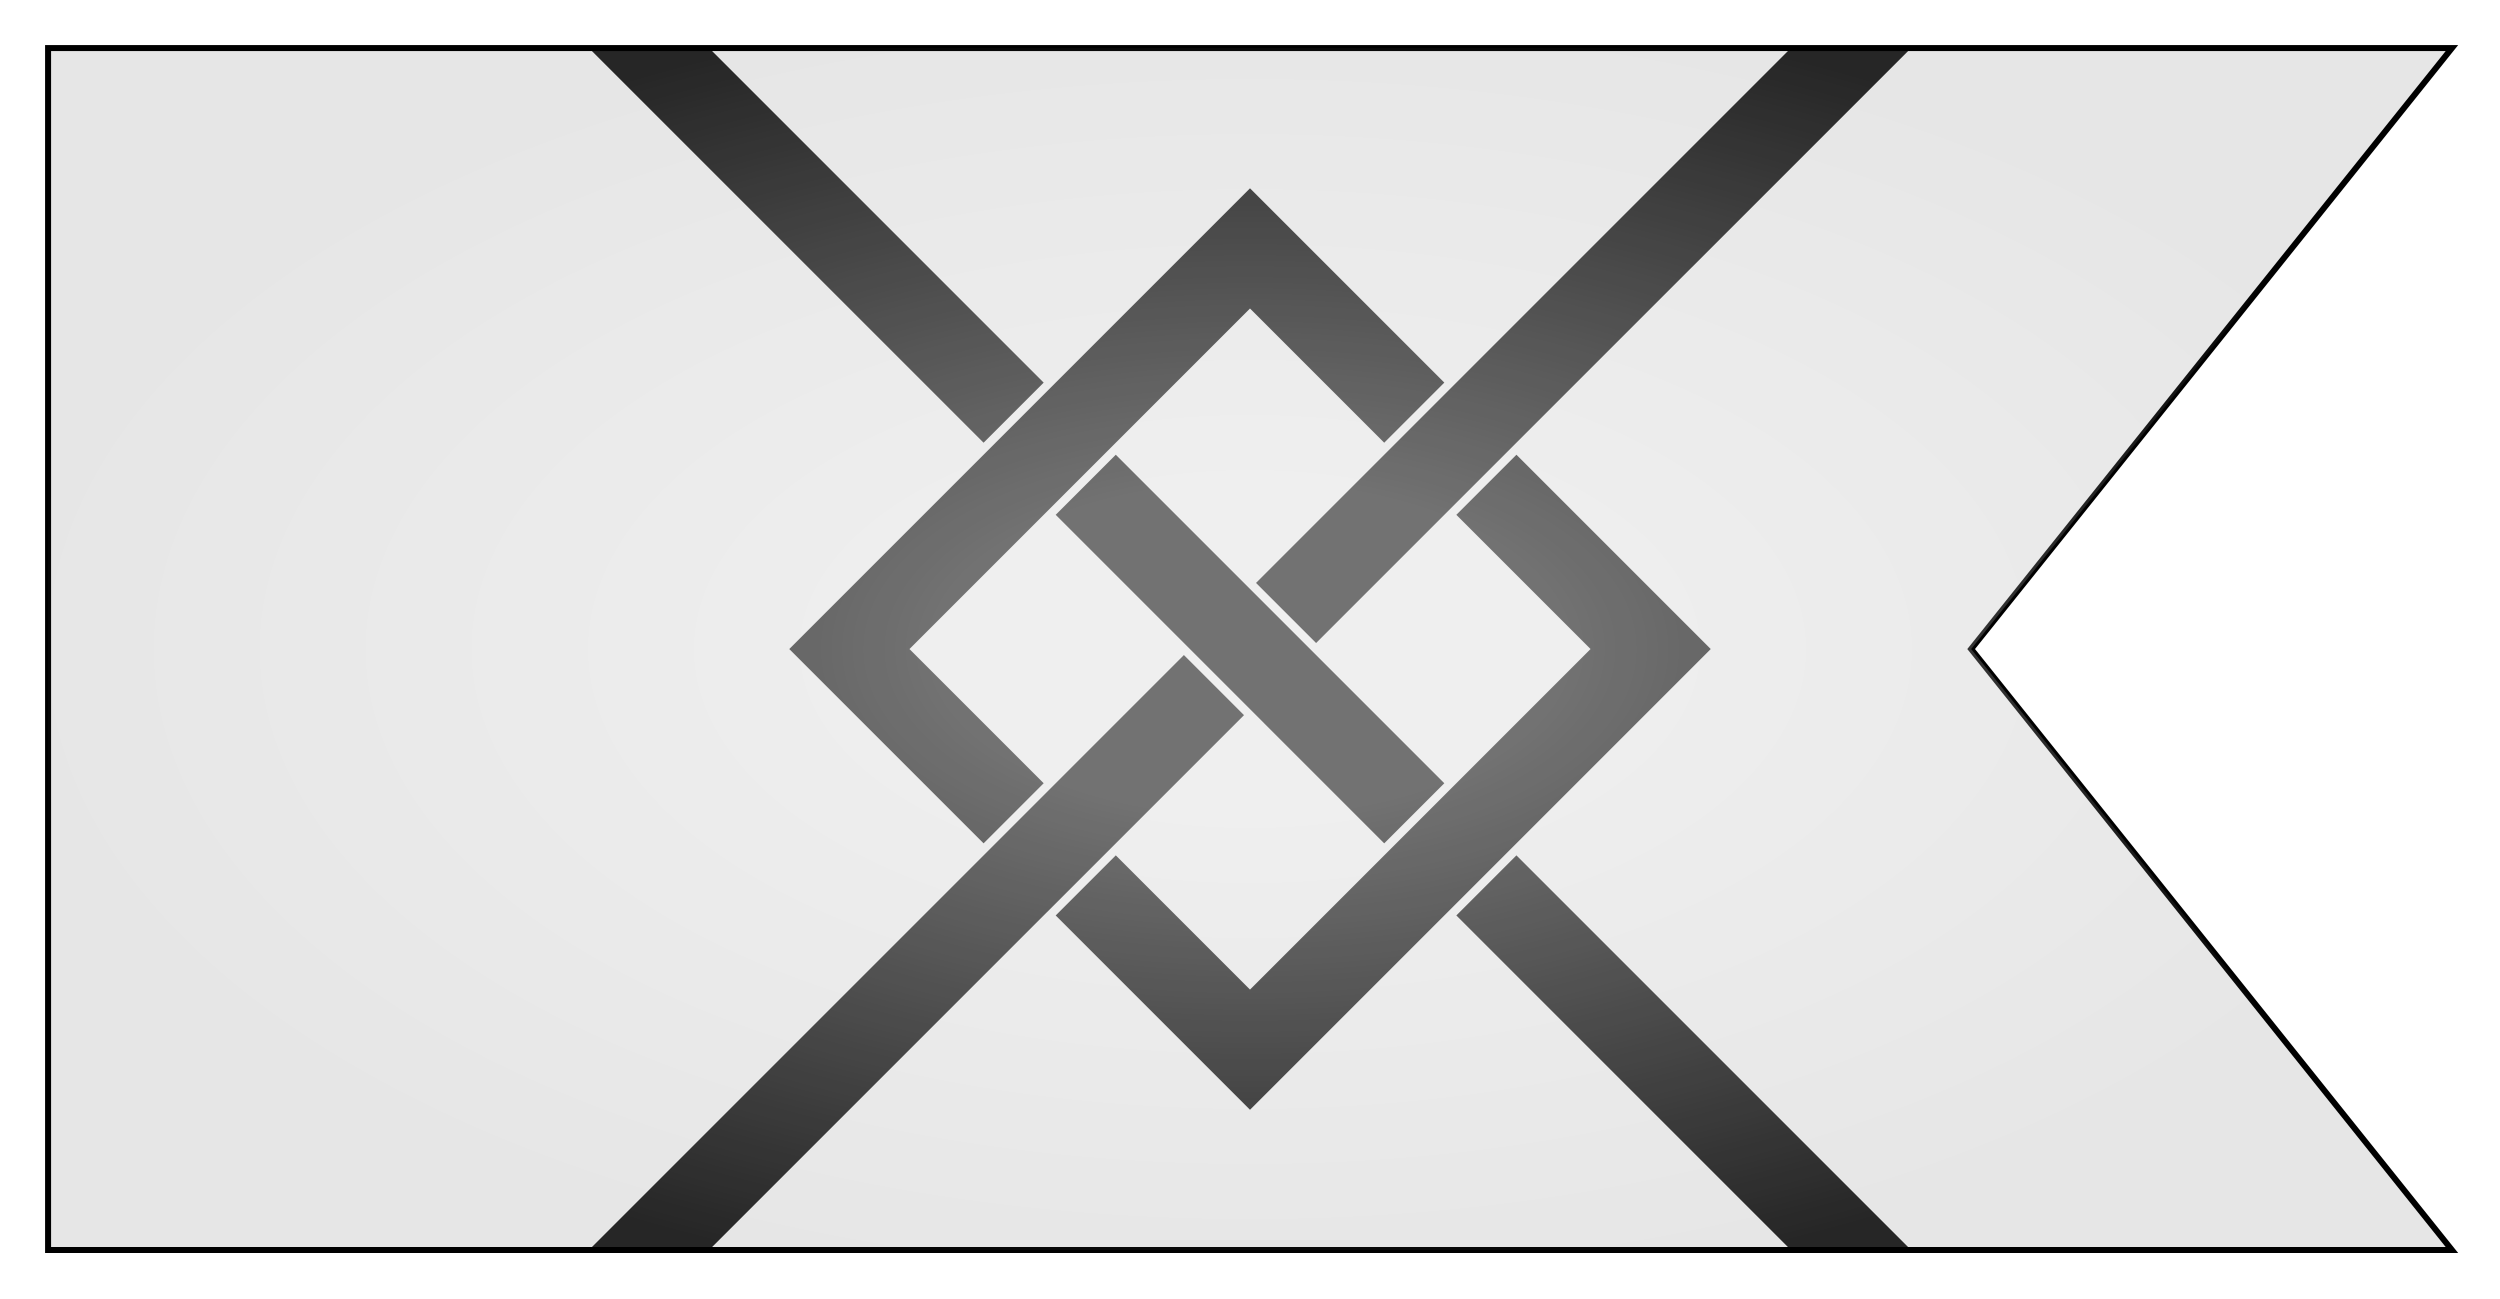
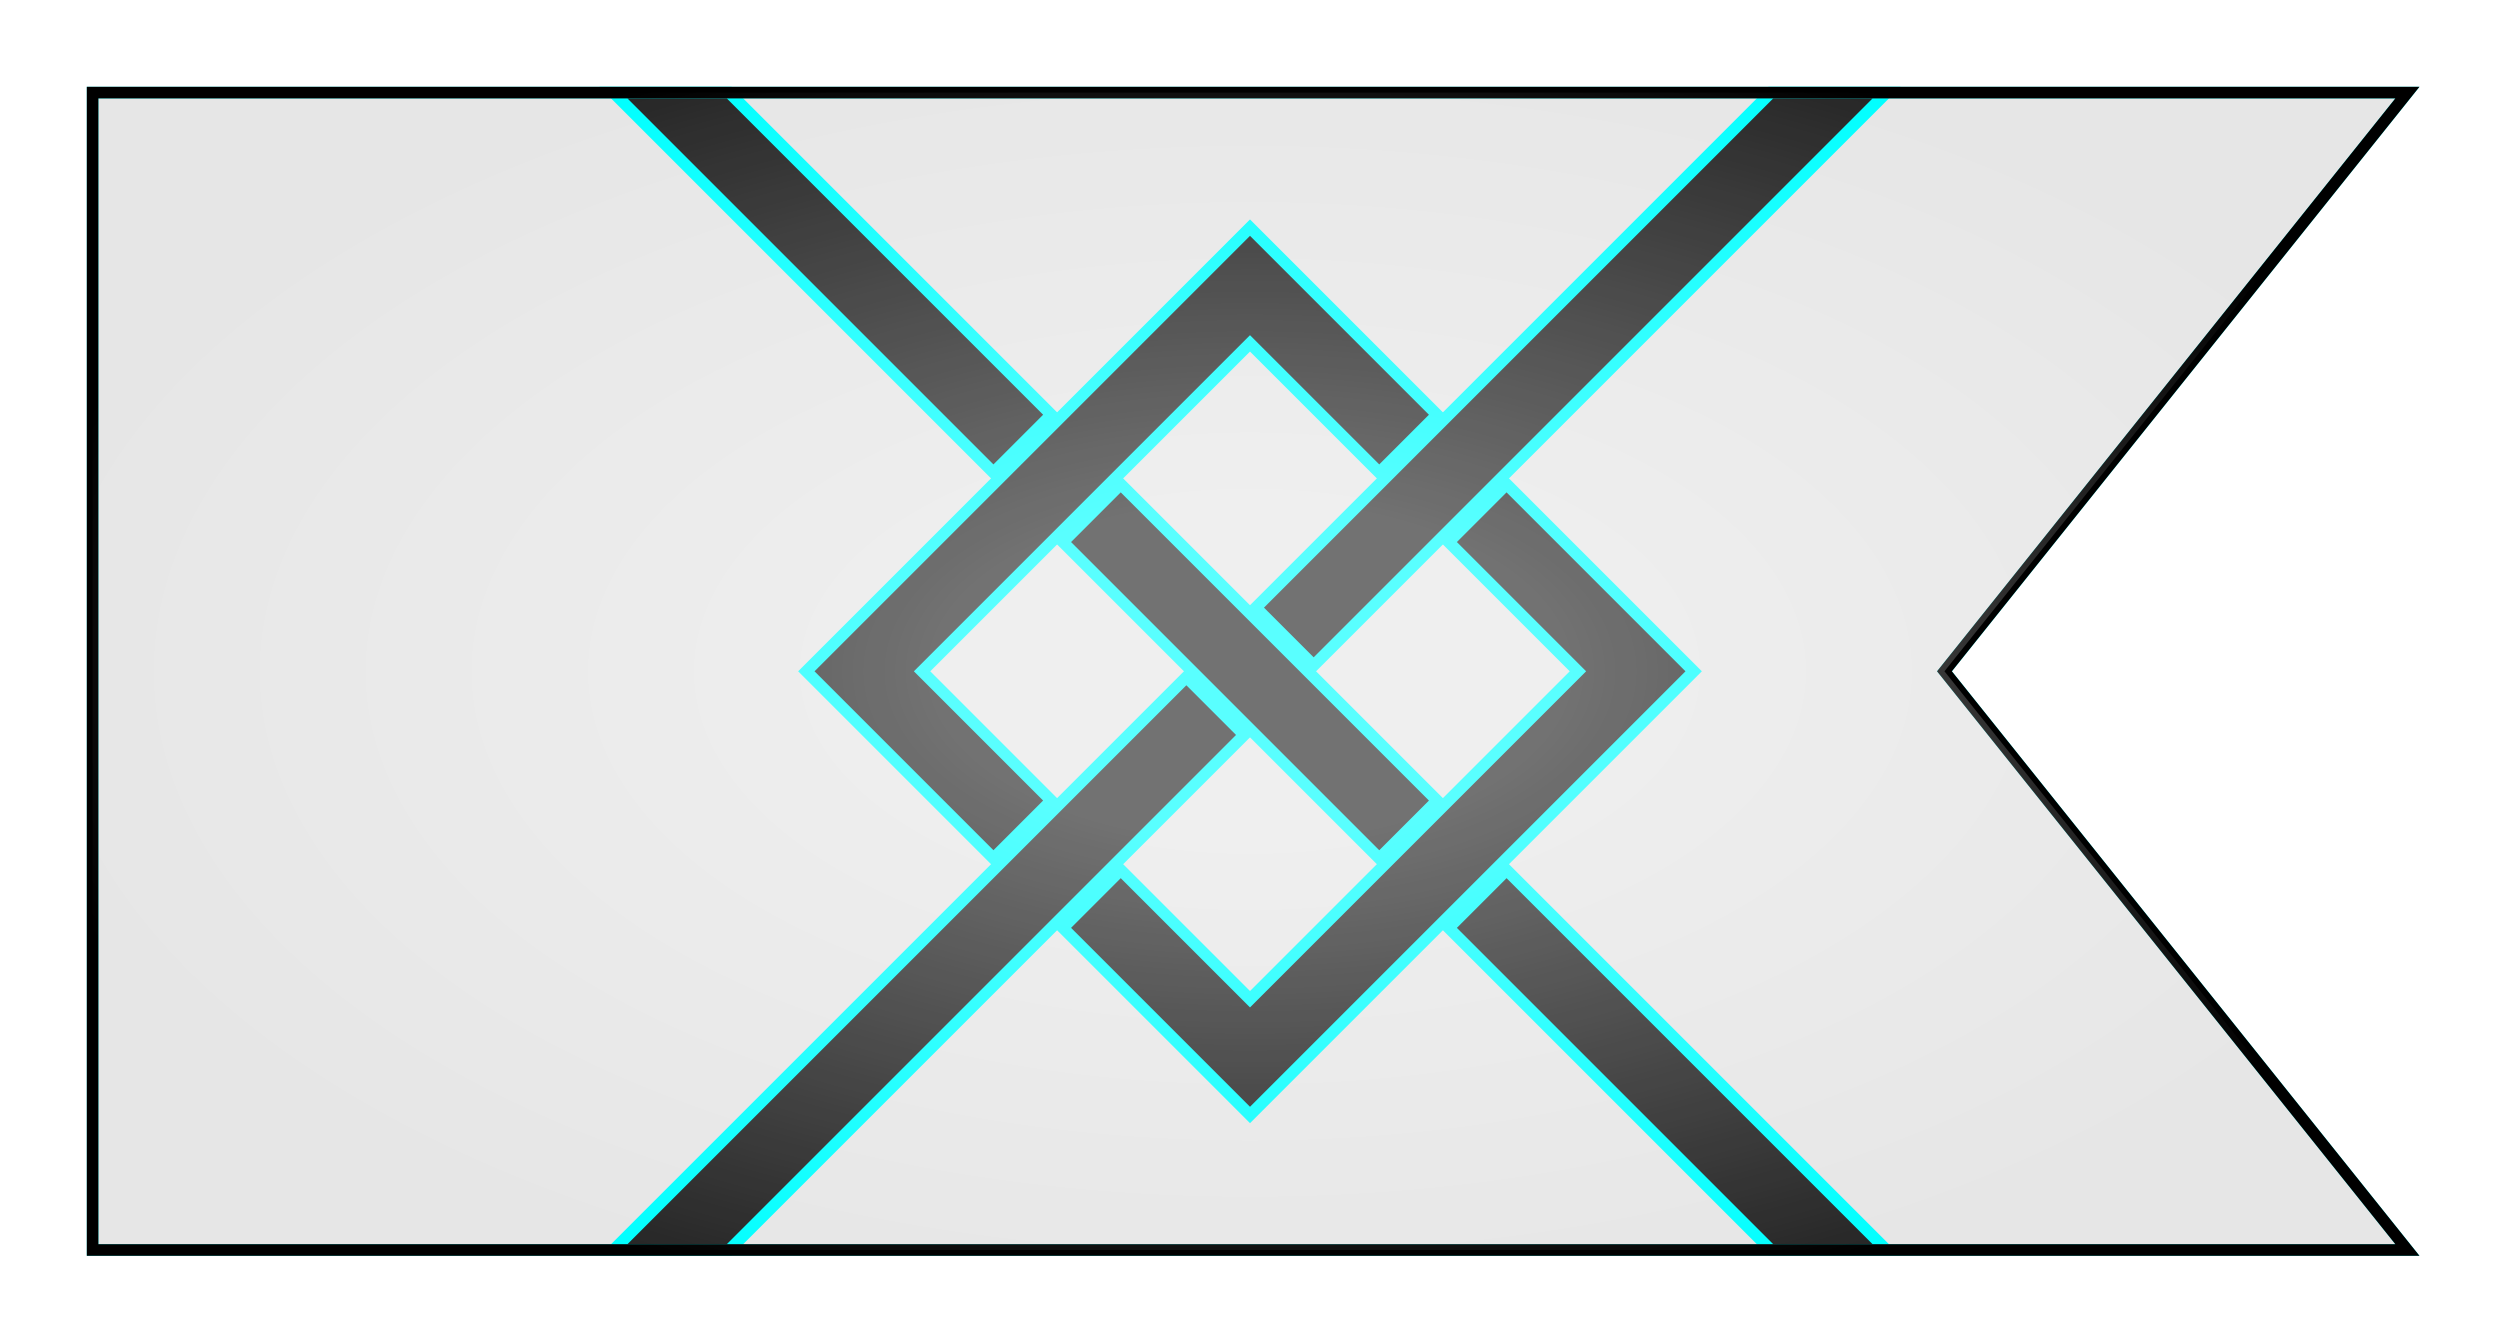
- <svg xmlns="http://www.w3.org/2000/svg" height="216.0" width="416.0">
+ <svg xmlns="http://www.w3.org/2000/svg" height="116.0" width="216.0">
  <defs>
    <clipPath id="contour">
-       <path d="M 8.0,8.0 L 408.0,8.0 L 328.0,108.0 L 408.0,208.0 L 8.0,208.0 L 8.0,8.0 Z" />
+       <path d="M 8.0,8.0 L 208.0,8.0 L 168.0,58.0 L 208.0,108.0 L 8.0,108.0 L 8.0,8.0 Z" />
    </clipPath>
    <radialGradient id="lighting">
      <stop offset="25%" stop-color="white" stop-opacity="35%" />
      <stop offset="100%" stop-color="white" stop-opacity="0%" />
    </radialGradient>
  </defs>
  <g transform="translate(8.0,8.0)">
-     <path d="M 0.0,0.0 L 400.0,0.0 L 320.0,100.0 L 400.0,200.0 L 0.0,200.0 L 0.0,0.0 Z" style="fill: rgb(230, 230, 230); stroke-width: 1px; stroke: none;" />
-     <path d="M 90.0,0.0 L 155.667,65.667 L 165.667,55.667 L 110.0,0.0 L 90.0,0.0 Z" style="fill: rgb(38, 38, 38); stroke-width: 1px; stroke: none;" />
-     <path d="M 177.667,67.667 L 167.667,77.667 L 222.333,132.333 L 232.333,122.333 L 177.667,67.667 L 177.667,67.667 Z" style="fill: rgb(38, 38, 38); stroke-width: 1px; stroke: none;" />
-     <path d="M 244.333,134.333 L 234.333,144.333 L 290.0,200.0 L 310.0,200.0 L 244.333,134.333 L 244.333,134.333 Z" style="fill: rgb(38, 38, 38); stroke-width: 1px; stroke: none;" />
-     <path d="M 290.0,0.0 L 201.0,89.0 L 211.0,99.0 L 310.0,0.0 L 290.0,0.0 Z" style="fill: rgb(38, 38, 38); stroke-width: 1px; stroke: none;" />
-     <path d="M 189.0,101.0 L 90.0,200.0 L 110.0,200.0 L 199.0,111.0 L 189.0,101.0 L 189.0,101.0 Z" style="fill: rgb(38, 38, 38); stroke-width: 1px; stroke: none;" />
-     <path d="M 200.0,23.333 L 123.333,100.0 L 155.667,132.333 L 165.667,122.333 L 143.333,100.0 L 200.0,43.333 L 222.333,65.667 L 232.333,55.667 L 200.0,23.333 L 200.0,23.333 Z" style="fill: rgb(38, 38, 38); stroke-width: 1px; stroke: none;" />
-     <path d="M 244.333,67.667 L 234.333,77.667 L 256.667,100.0 L 200.0,156.667 L 177.667,134.333 L 167.667,144.333 L 200.0,176.667 L 276.667,100.0 L 244.333,67.667 L 244.333,67.667 Z" style="fill: rgb(38, 38, 38); stroke-width: 1px; stroke: none;" />
-     <path d="M 0.0,0.0 L 400.0,0.0 L 320.0,100.0 L 400.0,200.0 L 0.0,200.0 L 0.0,0.0 Z" style="fill: none; stroke-width: 1px; stroke: rgb(0, 0, 0);" />
+     <path d="M 0.0,0.0 L 200.0,0.0 L 160.0,50.0 L 200.0,100.0 L 0.0,100.0 L 0.0,0.0 Z" style="fill: rgb(230, 230, 230); stroke-width: 1px; stroke: rgb(0, 255, 255);" />
+     <path d="M 45.0,0.0 L 77.833,32.833 L 82.833,27.833 L 55.0,0.0 L 45.0,0.0 Z" style="fill: rgb(38, 38, 38); stroke-width: 1px; stroke: rgb(0, 255, 255);" />
+     <path d="M 88.833,33.833 L 83.833,38.833 L 111.167,66.167 L 116.167,61.167 L 88.833,33.833 L 88.833,33.833 Z" style="fill: rgb(38, 38, 38); stroke-width: 1px; stroke: rgb(0, 255, 255);" />
+     <path d="M 122.167,67.167 L 117.167,72.167 L 145.0,100.0 L 155.0,100.0 L 122.167,67.167 L 122.167,67.167 Z" style="fill: rgb(38, 38, 38); stroke-width: 1px; stroke: rgb(0, 255, 255);" />
+     <path d="M 145.0,0.0 L 100.5,44.5 L 105.5,49.5 L 155.0,0.0 L 145.0,0.0 Z" style="fill: rgb(38, 38, 38); stroke-width: 1px; stroke: rgb(0, 255, 255);" />
+     <path d="M 94.5,50.5 L 45.0,100.0 L 55.0,100.0 L 99.5,55.5 L 94.5,50.5 L 94.5,50.5 Z" style="fill: rgb(38, 38, 38); stroke-width: 1px; stroke: rgb(0, 255, 255);" />
+     <path d="M 100.0,11.667 L 61.667,50.0 L 77.833,66.167 L 82.833,61.167 L 71.667,50.0 L 100.0,21.667 L 111.167,32.833 L 116.167,27.833 L 100.0,11.667 L 100.0,11.667 Z" style="fill: rgb(38, 38, 38); stroke-width: 1px; stroke: rgb(0, 255, 255);" />
+     <path d="M 122.167,33.833 L 117.167,38.833 L 128.333,50.0 L 100.0,78.333 L 88.833,67.167 L 83.833,72.167 L 100.0,88.333 L 138.333,50.0 L 122.167,33.833 L 122.167,33.833 Z" style="fill: rgb(38, 38, 38); stroke-width: 1px; stroke: rgb(0, 255, 255);" />
+     <path d="M 0.0,0.0 L 200.0,0.0 L 160.0,50.0 L 200.0,100.0 L 0.0,100.0 L 0.0,0.0 Z" style="fill: none; stroke-width: 1px; stroke: rgb(0, 0, 0);" />
  </g>
-   <rect clip-path="url(#contour)" fill="url(#lighting)" height="216.0" width="416.0" x="0.0" y="0.0" />
+   <rect clip-path="url(#contour)" fill="url(#lighting)" height="116.0" width="216.0" x="0.0" y="0.0" />
</svg>
